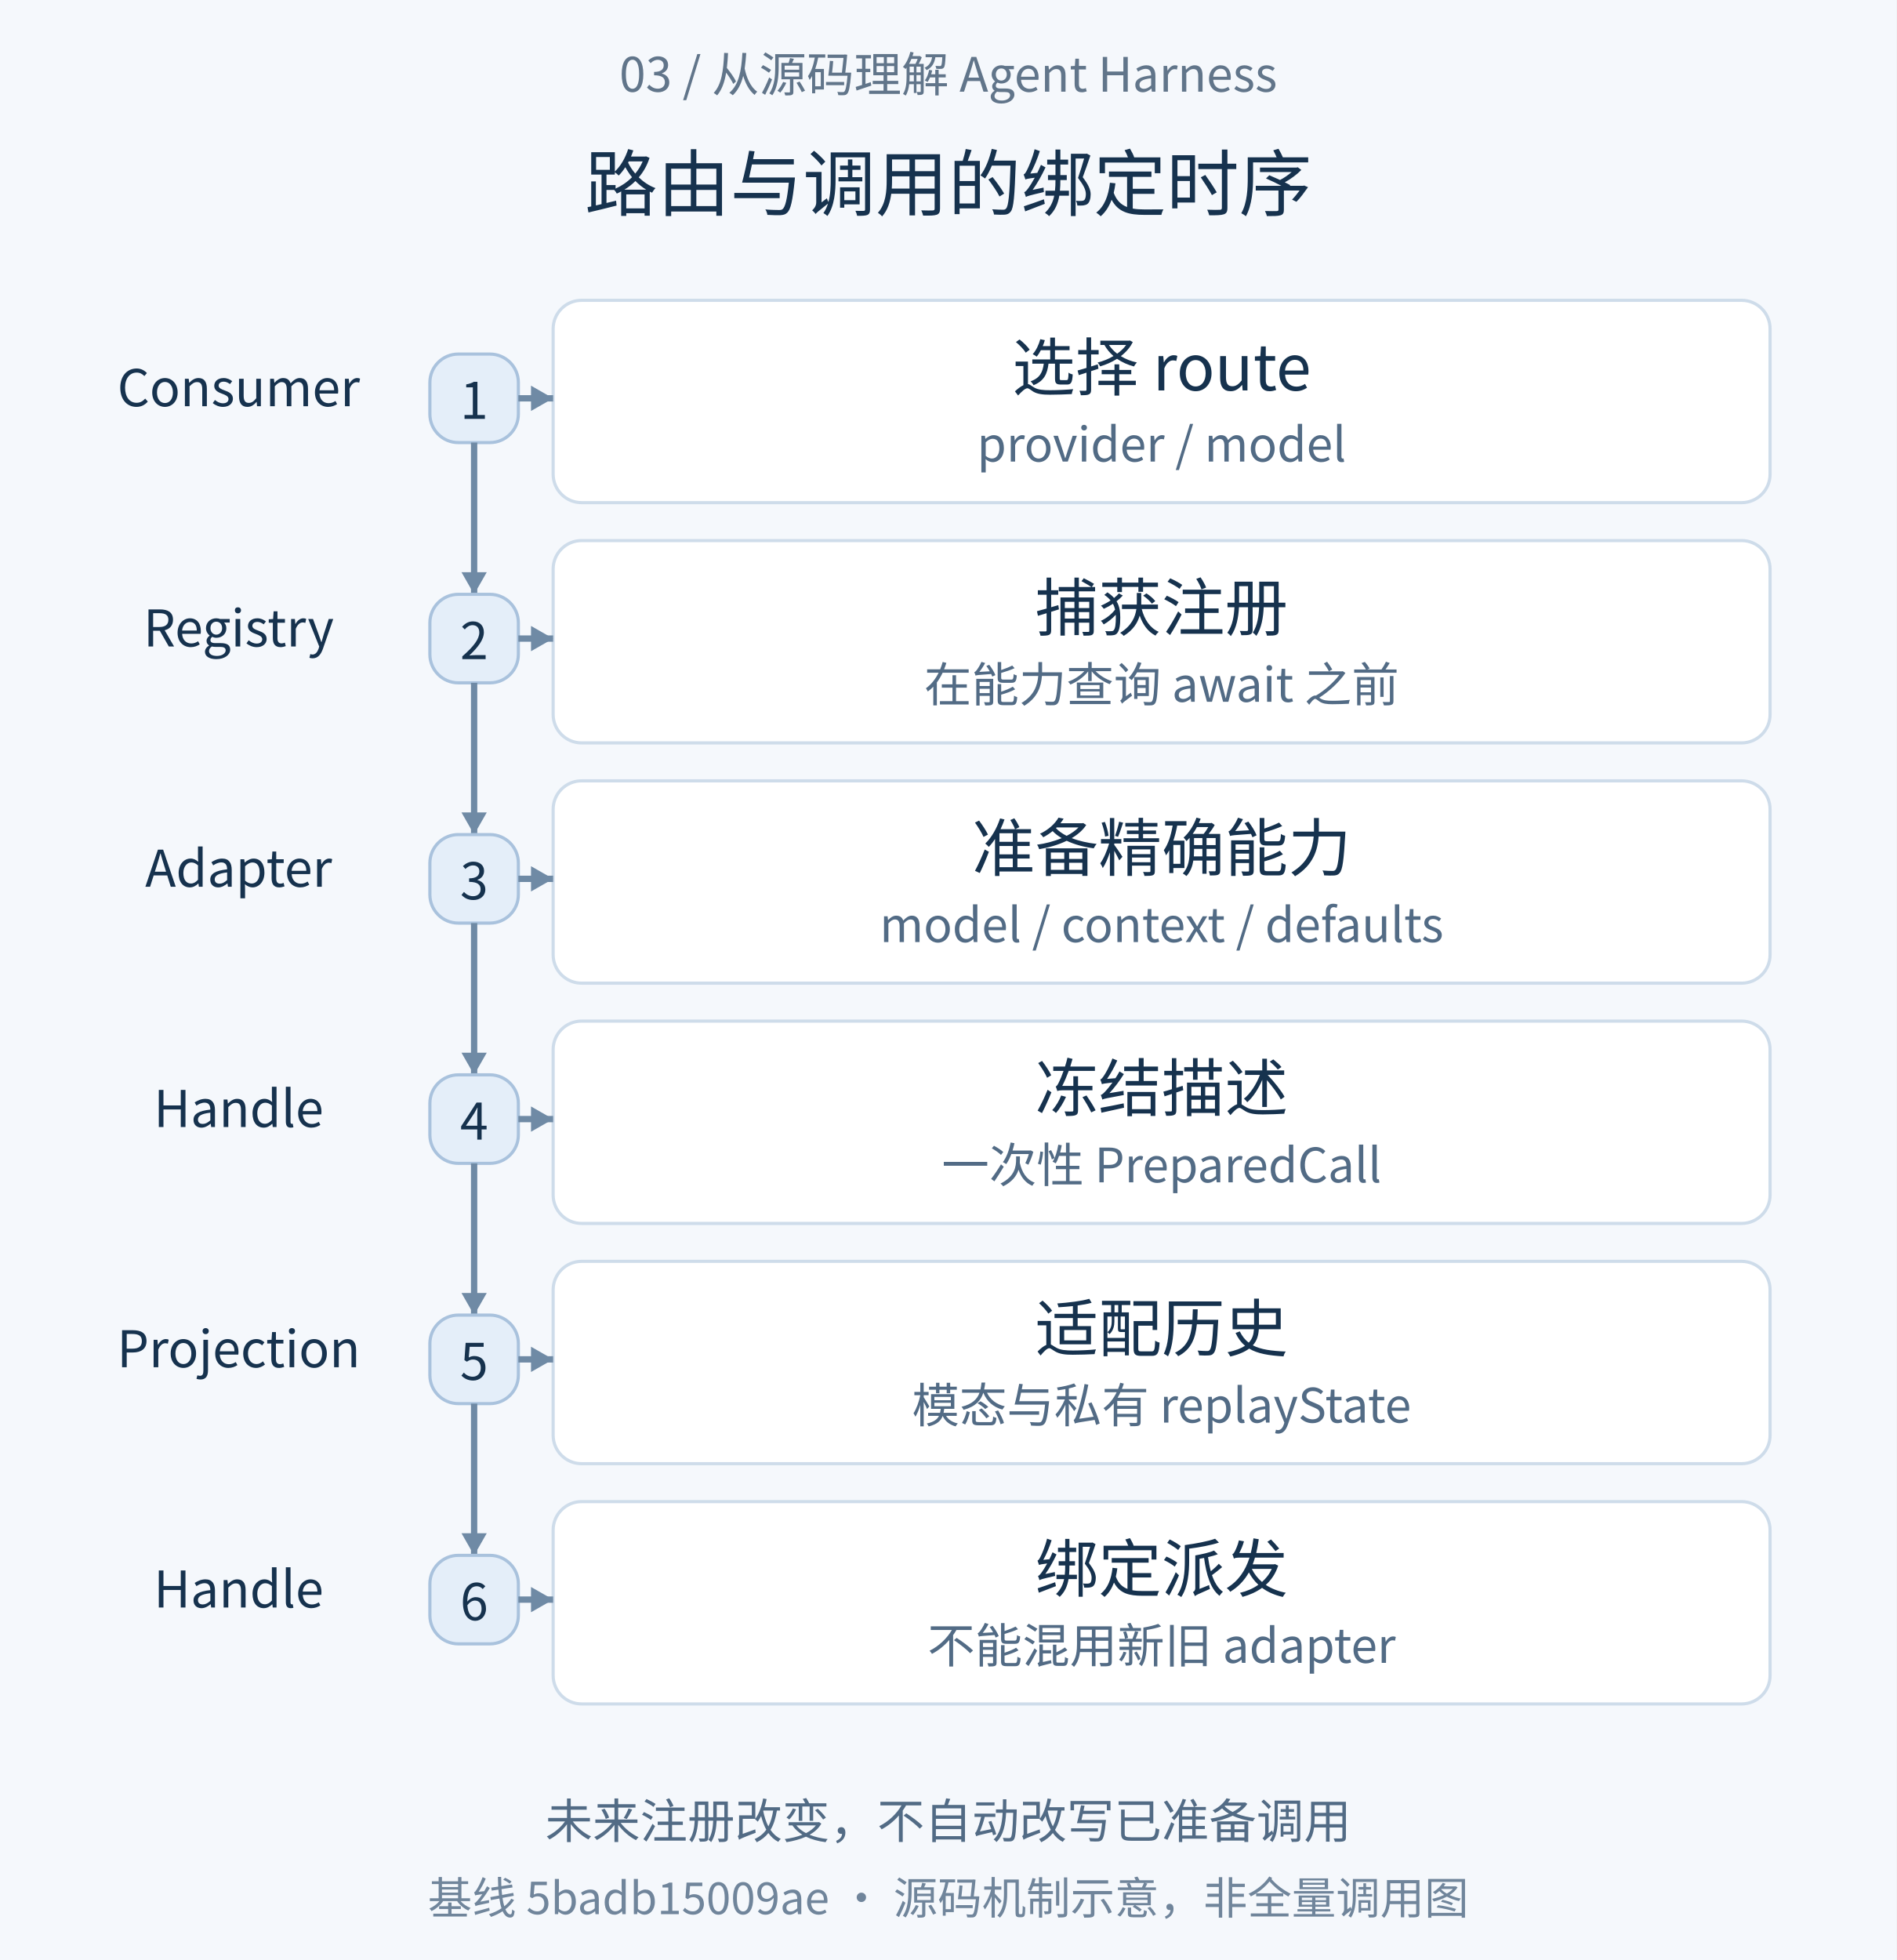
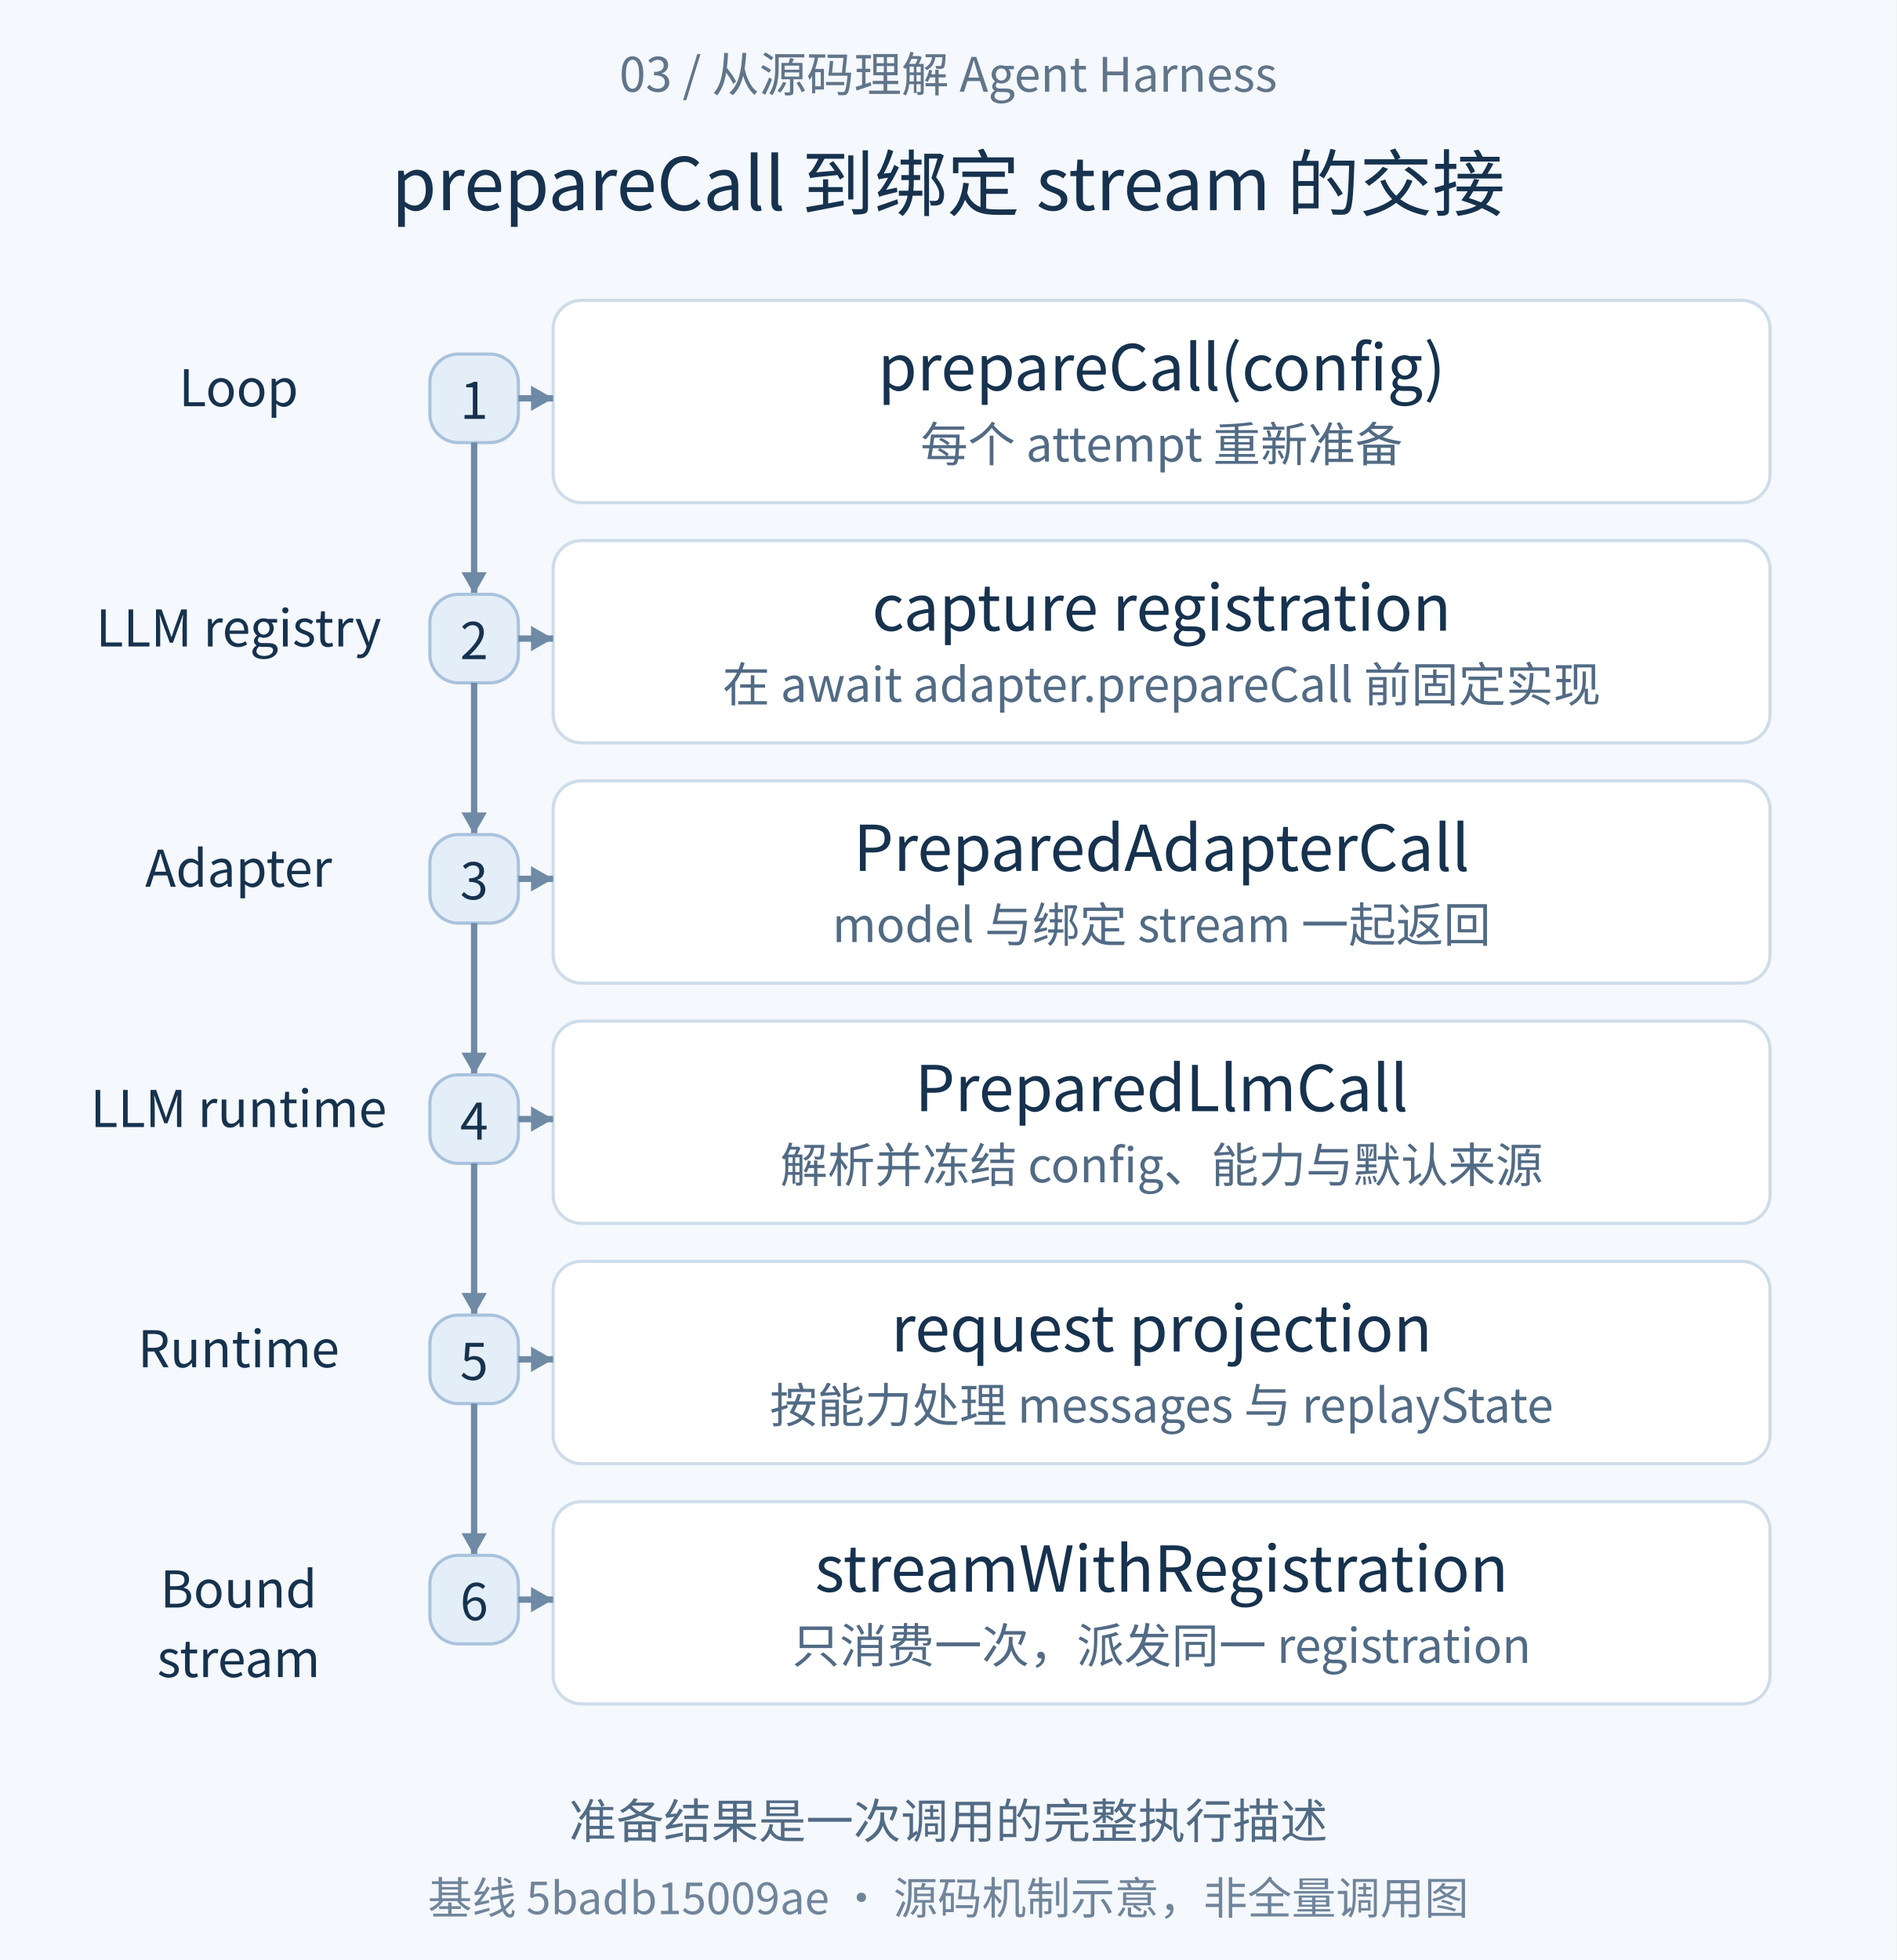
<svg xmlns="http://www.w3.org/2000/svg" width="1200" height="1240" viewBox="0 0 1200 1240">
  <rect width="100%" height="100%" fill="#f5f8fc" />
  <text x="600" y="58" text-anchor="middle" font-family="Heiti SC, PingFang SC, Noto Sans CJK SC, sans-serif" font-size="30" fill="#61758a">03 / 从源码理解 Agent Harness</text>
-   <text x="600" y="133" text-anchor="middle" font-family="Heiti SC, PingFang SC, Noto Sans CJK SC, sans-serif" font-size="46" fill="#16324e">路由与调用的绑定时序</text>
+   <text x="600" y="133" text-anchor="middle" font-family="Heiti SC, PingFang SC, Noto Sans CJK SC, sans-serif" font-size="46" fill="#16324e">prepareCall 到绑定 stream 的交接</text>
  <rect x="350" y="190" width="770" height="128" rx="18" fill="#ffffff" stroke="#cedcea" stroke-width="2" />
-   <text x="735" y="247" text-anchor="middle" font-family="Heiti SC, PingFang SC, Noto Sans CJK SC, sans-serif" font-size="40" fill="#16324e">选择 route</text>
-   <text x="735" y="292" text-anchor="middle" font-family="Heiti SC, PingFang SC, Noto Sans CJK SC, sans-serif" font-size="30" fill="#526b85">provider / model</text>
-   <text x="151" y="257" text-anchor="middle" font-family="Heiti SC, PingFang SC, Noto Sans CJK SC, sans-serif" font-size="32" fill="#16324e">Consumer</text>
+   <text x="735" y="247" text-anchor="middle" font-family="Heiti SC, PingFang SC, Noto Sans CJK SC, sans-serif" font-size="40" fill="#16324e">prepareCall(config)</text>
+   <text x="735" y="292" text-anchor="middle" font-family="Heiti SC, PingFang SC, Noto Sans CJK SC, sans-serif" font-size="30" fill="#526b85">每个 attempt 重新准备</text>
+   <text x="151" y="257" text-anchor="middle" font-family="Heiti SC, PingFang SC, Noto Sans CJK SC, sans-serif" font-size="32" fill="#16324e">Loop</text>
  <rect x="272" y="224" width="56" height="56" rx="18" fill="#e4eef9" stroke="#a9c2dd" stroke-width="2" />
  <text x="300" y="265" text-anchor="middle" font-family="Heiti SC, PingFang SC, Noto Sans CJK SC, sans-serif" font-size="32" fill="#16324e">1</text>
  <path d="M328,252 L350,252" fill="none" stroke="#6f8aa5" stroke-width="4" />
  <polygon points="350,252 336,244 336,260" fill="#6f8aa5" />
  <path d="M300,280 L300,376" fill="none" stroke="#6f8aa5" stroke-width="4" />
  <polygon points="300,376 292,362 308,362" fill="#6f8aa5" />
  <rect x="350" y="342" width="770" height="128" rx="18" fill="#ffffff" stroke="#cedcea" stroke-width="2" />
-   <text x="735" y="399" text-anchor="middle" font-family="Heiti SC, PingFang SC, Noto Sans CJK SC, sans-serif" font-size="40" fill="#16324e">捕获注册</text>
-   <text x="735" y="444" text-anchor="middle" font-family="Heiti SC, PingFang SC, Noto Sans CJK SC, sans-serif" font-size="30" fill="#526b85">在能力查询 await 之前</text>
-   <text x="151" y="409" text-anchor="middle" font-family="Heiti SC, PingFang SC, Noto Sans CJK SC, sans-serif" font-size="32" fill="#16324e">Registry</text>
+   <text x="735" y="399" text-anchor="middle" font-family="Heiti SC, PingFang SC, Noto Sans CJK SC, sans-serif" font-size="40" fill="#16324e">capture registration</text>
+   <text x="735" y="444" text-anchor="middle" font-family="Heiti SC, PingFang SC, Noto Sans CJK SC, sans-serif" font-size="30" fill="#526b85">在 await adapter.prepareCall 前固定实现</text>
+   <text x="151" y="409" text-anchor="middle" font-family="Heiti SC, PingFang SC, Noto Sans CJK SC, sans-serif" font-size="32" fill="#16324e">LLM registry</text>
  <rect x="272" y="376" width="56" height="56" rx="18" fill="#e4eef9" stroke="#a9c2dd" stroke-width="2" />
  <text x="300" y="417" text-anchor="middle" font-family="Heiti SC, PingFang SC, Noto Sans CJK SC, sans-serif" font-size="32" fill="#16324e">2</text>
  <path d="M328,404 L350,404" fill="none" stroke="#6f8aa5" stroke-width="4" />
  <polygon points="350,404 336,396 336,412" fill="#6f8aa5" />
  <path d="M300,432 L300,528" fill="none" stroke="#6f8aa5" stroke-width="4" />
  <polygon points="300,528 292,514 308,514" fill="#6f8aa5" />
  <rect x="350" y="494" width="770" height="128" rx="18" fill="#ffffff" stroke="#cedcea" stroke-width="2" />
-   <text x="735" y="551" text-anchor="middle" font-family="Heiti SC, PingFang SC, Noto Sans CJK SC, sans-serif" font-size="40" fill="#16324e">准备精确能力</text>
-   <text x="735" y="596" text-anchor="middle" font-family="Heiti SC, PingFang SC, Noto Sans CJK SC, sans-serif" font-size="30" fill="#526b85">model / context / defaults</text>
+   <text x="735" y="551" text-anchor="middle" font-family="Heiti SC, PingFang SC, Noto Sans CJK SC, sans-serif" font-size="40" fill="#16324e">PreparedAdapterCall</text>
+   <text x="735" y="596" text-anchor="middle" font-family="Heiti SC, PingFang SC, Noto Sans CJK SC, sans-serif" font-size="30" fill="#526b85">model 与绑定 stream 一起返回</text>
  <text x="151" y="561" text-anchor="middle" font-family="Heiti SC, PingFang SC, Noto Sans CJK SC, sans-serif" font-size="32" fill="#16324e">Adapter</text>
  <rect x="272" y="528" width="56" height="56" rx="18" fill="#e4eef9" stroke="#a9c2dd" stroke-width="2" />
  <text x="300" y="569" text-anchor="middle" font-family="Heiti SC, PingFang SC, Noto Sans CJK SC, sans-serif" font-size="32" fill="#16324e">3</text>
  <path d="M328,556 L350,556" fill="none" stroke="#6f8aa5" stroke-width="4" />
  <polygon points="350,556 336,548 336,564" fill="#6f8aa5" />
  <path d="M300,584 L300,680" fill="none" stroke="#6f8aa5" stroke-width="4" />
  <polygon points="300,680 292,666 308,666" fill="#6f8aa5" />
  <rect x="350" y="646" width="770" height="128" rx="18" fill="#ffffff" stroke="#cedcea" stroke-width="2" />
-   <text x="735" y="703" text-anchor="middle" font-family="Heiti SC, PingFang SC, Noto Sans CJK SC, sans-serif" font-size="40" fill="#16324e">冻结描述</text>
-   <text x="735" y="748" text-anchor="middle" font-family="Heiti SC, PingFang SC, Noto Sans CJK SC, sans-serif" font-size="30" fill="#526b85">一次性 PreparedCall</text>
-   <text x="151" y="713" text-anchor="middle" font-family="Heiti SC, PingFang SC, Noto Sans CJK SC, sans-serif" font-size="32" fill="#16324e">Handle</text>
+   <text x="735" y="703" text-anchor="middle" font-family="Heiti SC, PingFang SC, Noto Sans CJK SC, sans-serif" font-size="40" fill="#16324e">PreparedLlmCall</text>
+   <text x="735" y="748" text-anchor="middle" font-family="Heiti SC, PingFang SC, Noto Sans CJK SC, sans-serif" font-size="30" fill="#526b85">解析并冻结 config、能力与默认来源</text>
+   <text x="151" y="713" text-anchor="middle" font-family="Heiti SC, PingFang SC, Noto Sans CJK SC, sans-serif" font-size="32" fill="#16324e">LLM runtime</text>
  <rect x="272" y="680" width="56" height="56" rx="18" fill="#e4eef9" stroke="#a9c2dd" stroke-width="2" />
  <text x="300" y="721" text-anchor="middle" font-family="Heiti SC, PingFang SC, Noto Sans CJK SC, sans-serif" font-size="32" fill="#16324e">4</text>
  <path d="M328,708 L350,708" fill="none" stroke="#6f8aa5" stroke-width="4" />
  <polygon points="350,708 336,700 336,716" fill="#6f8aa5" />
  <path d="M300,736 L300,832" fill="none" stroke="#6f8aa5" stroke-width="4" />
  <polygon points="300,832 292,818 308,818" fill="#6f8aa5" />
  <rect x="350" y="798" width="770" height="128" rx="18" fill="#ffffff" stroke="#cedcea" stroke-width="2" />
-   <text x="735" y="855" text-anchor="middle" font-family="Heiti SC, PingFang SC, Noto Sans CJK SC, sans-serif" font-size="40" fill="#16324e">适配历史</text>
-   <text x="735" y="900" text-anchor="middle" font-family="Heiti SC, PingFang SC, Noto Sans CJK SC, sans-serif" font-size="30" fill="#526b85">模态与私有 replayState</text>
-   <text x="151" y="865" text-anchor="middle" font-family="Heiti SC, PingFang SC, Noto Sans CJK SC, sans-serif" font-size="32" fill="#16324e">Projection</text>
+   <text x="735" y="855" text-anchor="middle" font-family="Heiti SC, PingFang SC, Noto Sans CJK SC, sans-serif" font-size="40" fill="#16324e">request projection</text>
+   <text x="735" y="900" text-anchor="middle" font-family="Heiti SC, PingFang SC, Noto Sans CJK SC, sans-serif" font-size="30" fill="#526b85">按能力处理 messages 与 replayState</text>
+   <text x="151" y="865" text-anchor="middle" font-family="Heiti SC, PingFang SC, Noto Sans CJK SC, sans-serif" font-size="32" fill="#16324e">Runtime</text>
  <rect x="272" y="832" width="56" height="56" rx="18" fill="#e4eef9" stroke="#a9c2dd" stroke-width="2" />
  <text x="300" y="873" text-anchor="middle" font-family="Heiti SC, PingFang SC, Noto Sans CJK SC, sans-serif" font-size="32" fill="#16324e">5</text>
  <path d="M328,860 L350,860" fill="none" stroke="#6f8aa5" stroke-width="4" />
  <polygon points="350,860 336,852 336,868" fill="#6f8aa5" />
  <path d="M300,888 L300,984" fill="none" stroke="#6f8aa5" stroke-width="4" />
  <polygon points="300,984 292,970 308,970" fill="#6f8aa5" />
  <rect x="350" y="950" width="770" height="128" rx="18" fill="#ffffff" stroke="#cedcea" stroke-width="2" />
-   <text x="735" y="1007" text-anchor="middle" font-family="Heiti SC, PingFang SC, Noto Sans CJK SC, sans-serif" font-size="40" fill="#16324e">绑定派发</text>
-   <text x="735" y="1052" text-anchor="middle" font-family="Heiti SC, PingFang SC, Noto Sans CJK SC, sans-serif" font-size="30" fill="#526b85">不能混用新旧 adapter</text>
-   <text x="151" y="1017" text-anchor="middle" font-family="Heiti SC, PingFang SC, Noto Sans CJK SC, sans-serif" font-size="32" fill="#16324e">Handle</text>
+   <text x="735" y="1007" text-anchor="middle" font-family="Heiti SC, PingFang SC, Noto Sans CJK SC, sans-serif" font-size="40" fill="#16324e">streamWithRegistration</text>
+   <text x="735" y="1052" text-anchor="middle" font-family="Heiti SC, PingFang SC, Noto Sans CJK SC, sans-serif" font-size="30" fill="#526b85">只消费一次，派发同一 registration</text>
+   <text x="151" y="1017" text-anchor="middle" font-family="Heiti SC, PingFang SC, Noto Sans CJK SC, sans-serif" font-size="32" fill="#16324e">Bound</text>
+   <text x="151" y="1061" text-anchor="middle" font-family="Heiti SC, PingFang SC, Noto Sans CJK SC, sans-serif" font-size="32" fill="#16324e">stream</text>
  <rect x="272" y="984" width="56" height="56" rx="18" fill="#e4eef9" stroke="#a9c2dd" stroke-width="2" />
  <text x="300" y="1025" text-anchor="middle" font-family="Heiti SC, PingFang SC, Noto Sans CJK SC, sans-serif" font-size="32" fill="#16324e">6</text>
  <path d="M328,1012 L350,1012" fill="none" stroke="#6f8aa5" stroke-width="4" />
  <polygon points="350,1012 336,1004 336,1020" fill="#6f8aa5" />
-   <text x="600" y="1163" text-anchor="middle" font-family="Heiti SC, PingFang SC, Noto Sans CJK SC, sans-serif" font-size="30" fill="#526b85">未来注册改变，不自动改写已准备调用</text>
+   <text x="600" y="1163" text-anchor="middle" font-family="Heiti SC, PingFang SC, Noto Sans CJK SC, sans-serif" font-size="30" fill="#526b85">准备结果是一次调用的完整执行描述</text>
  <text x="600" y="1211" text-anchor="middle" font-family="Heiti SC, PingFang SC, Noto Sans CJK SC, sans-serif" font-size="28" fill="#70859b">基线 5badb15009ae · 源码机制示意，非全量调用图</text>
</svg>
